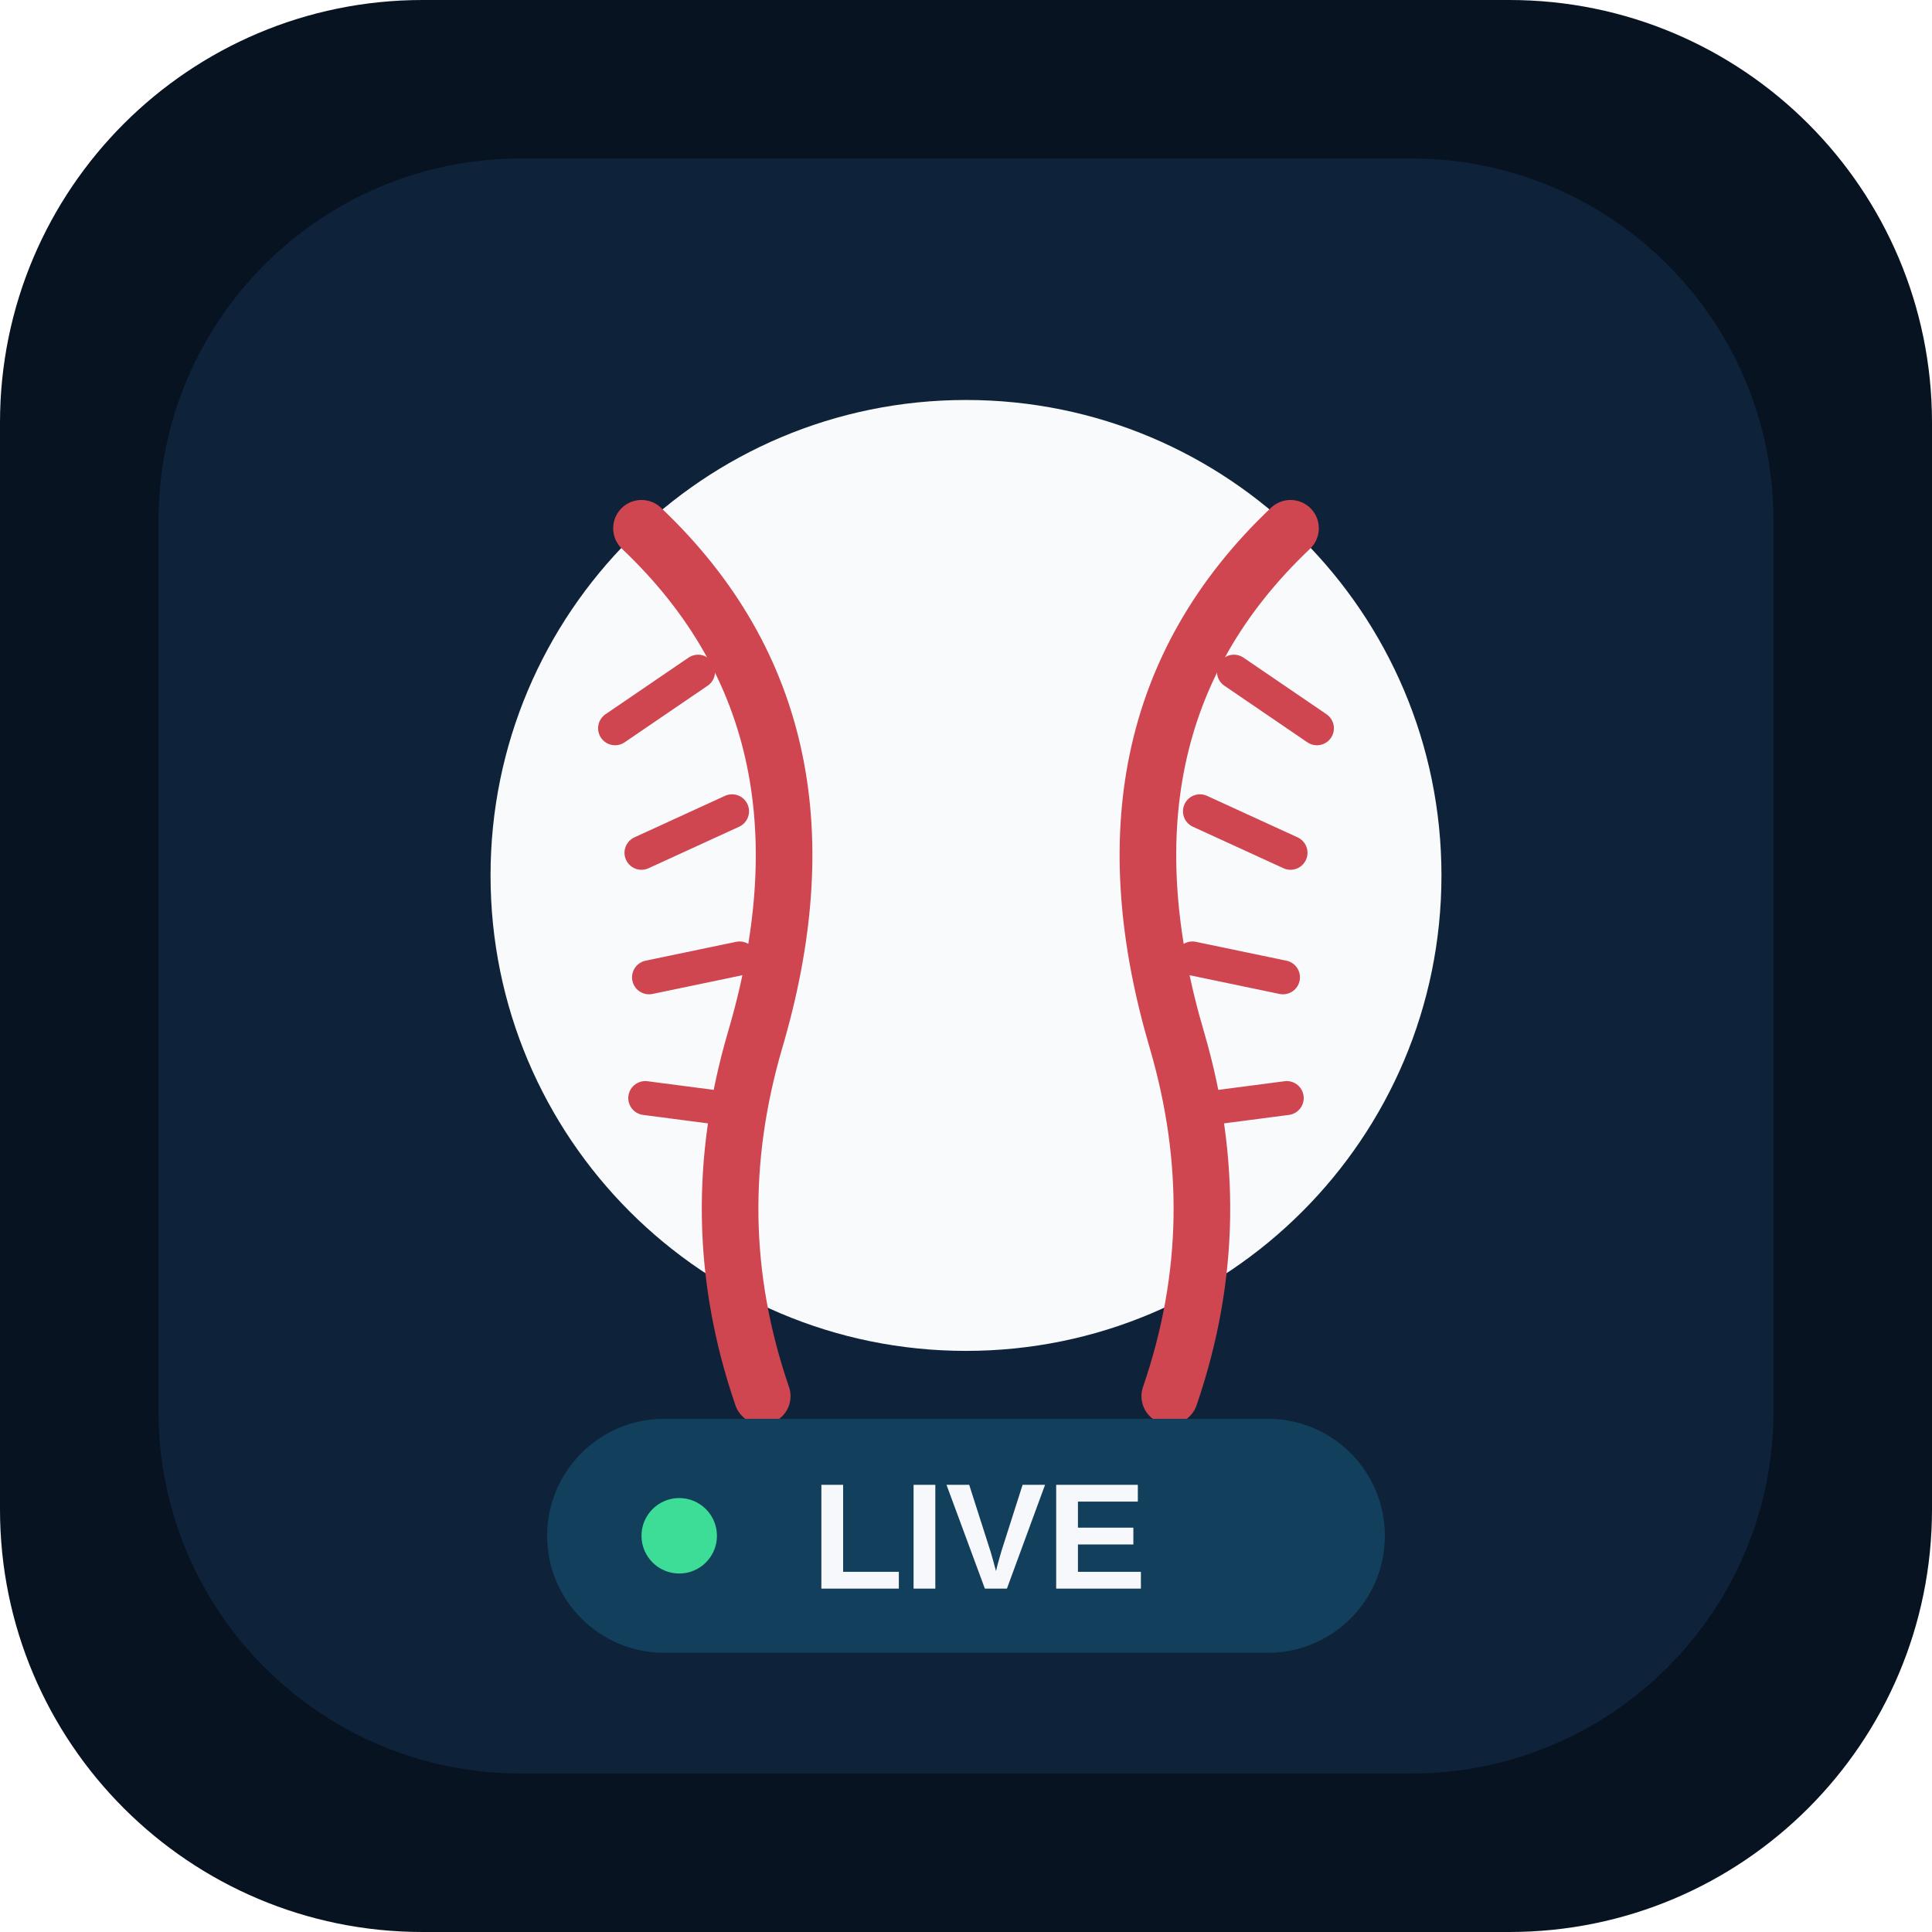
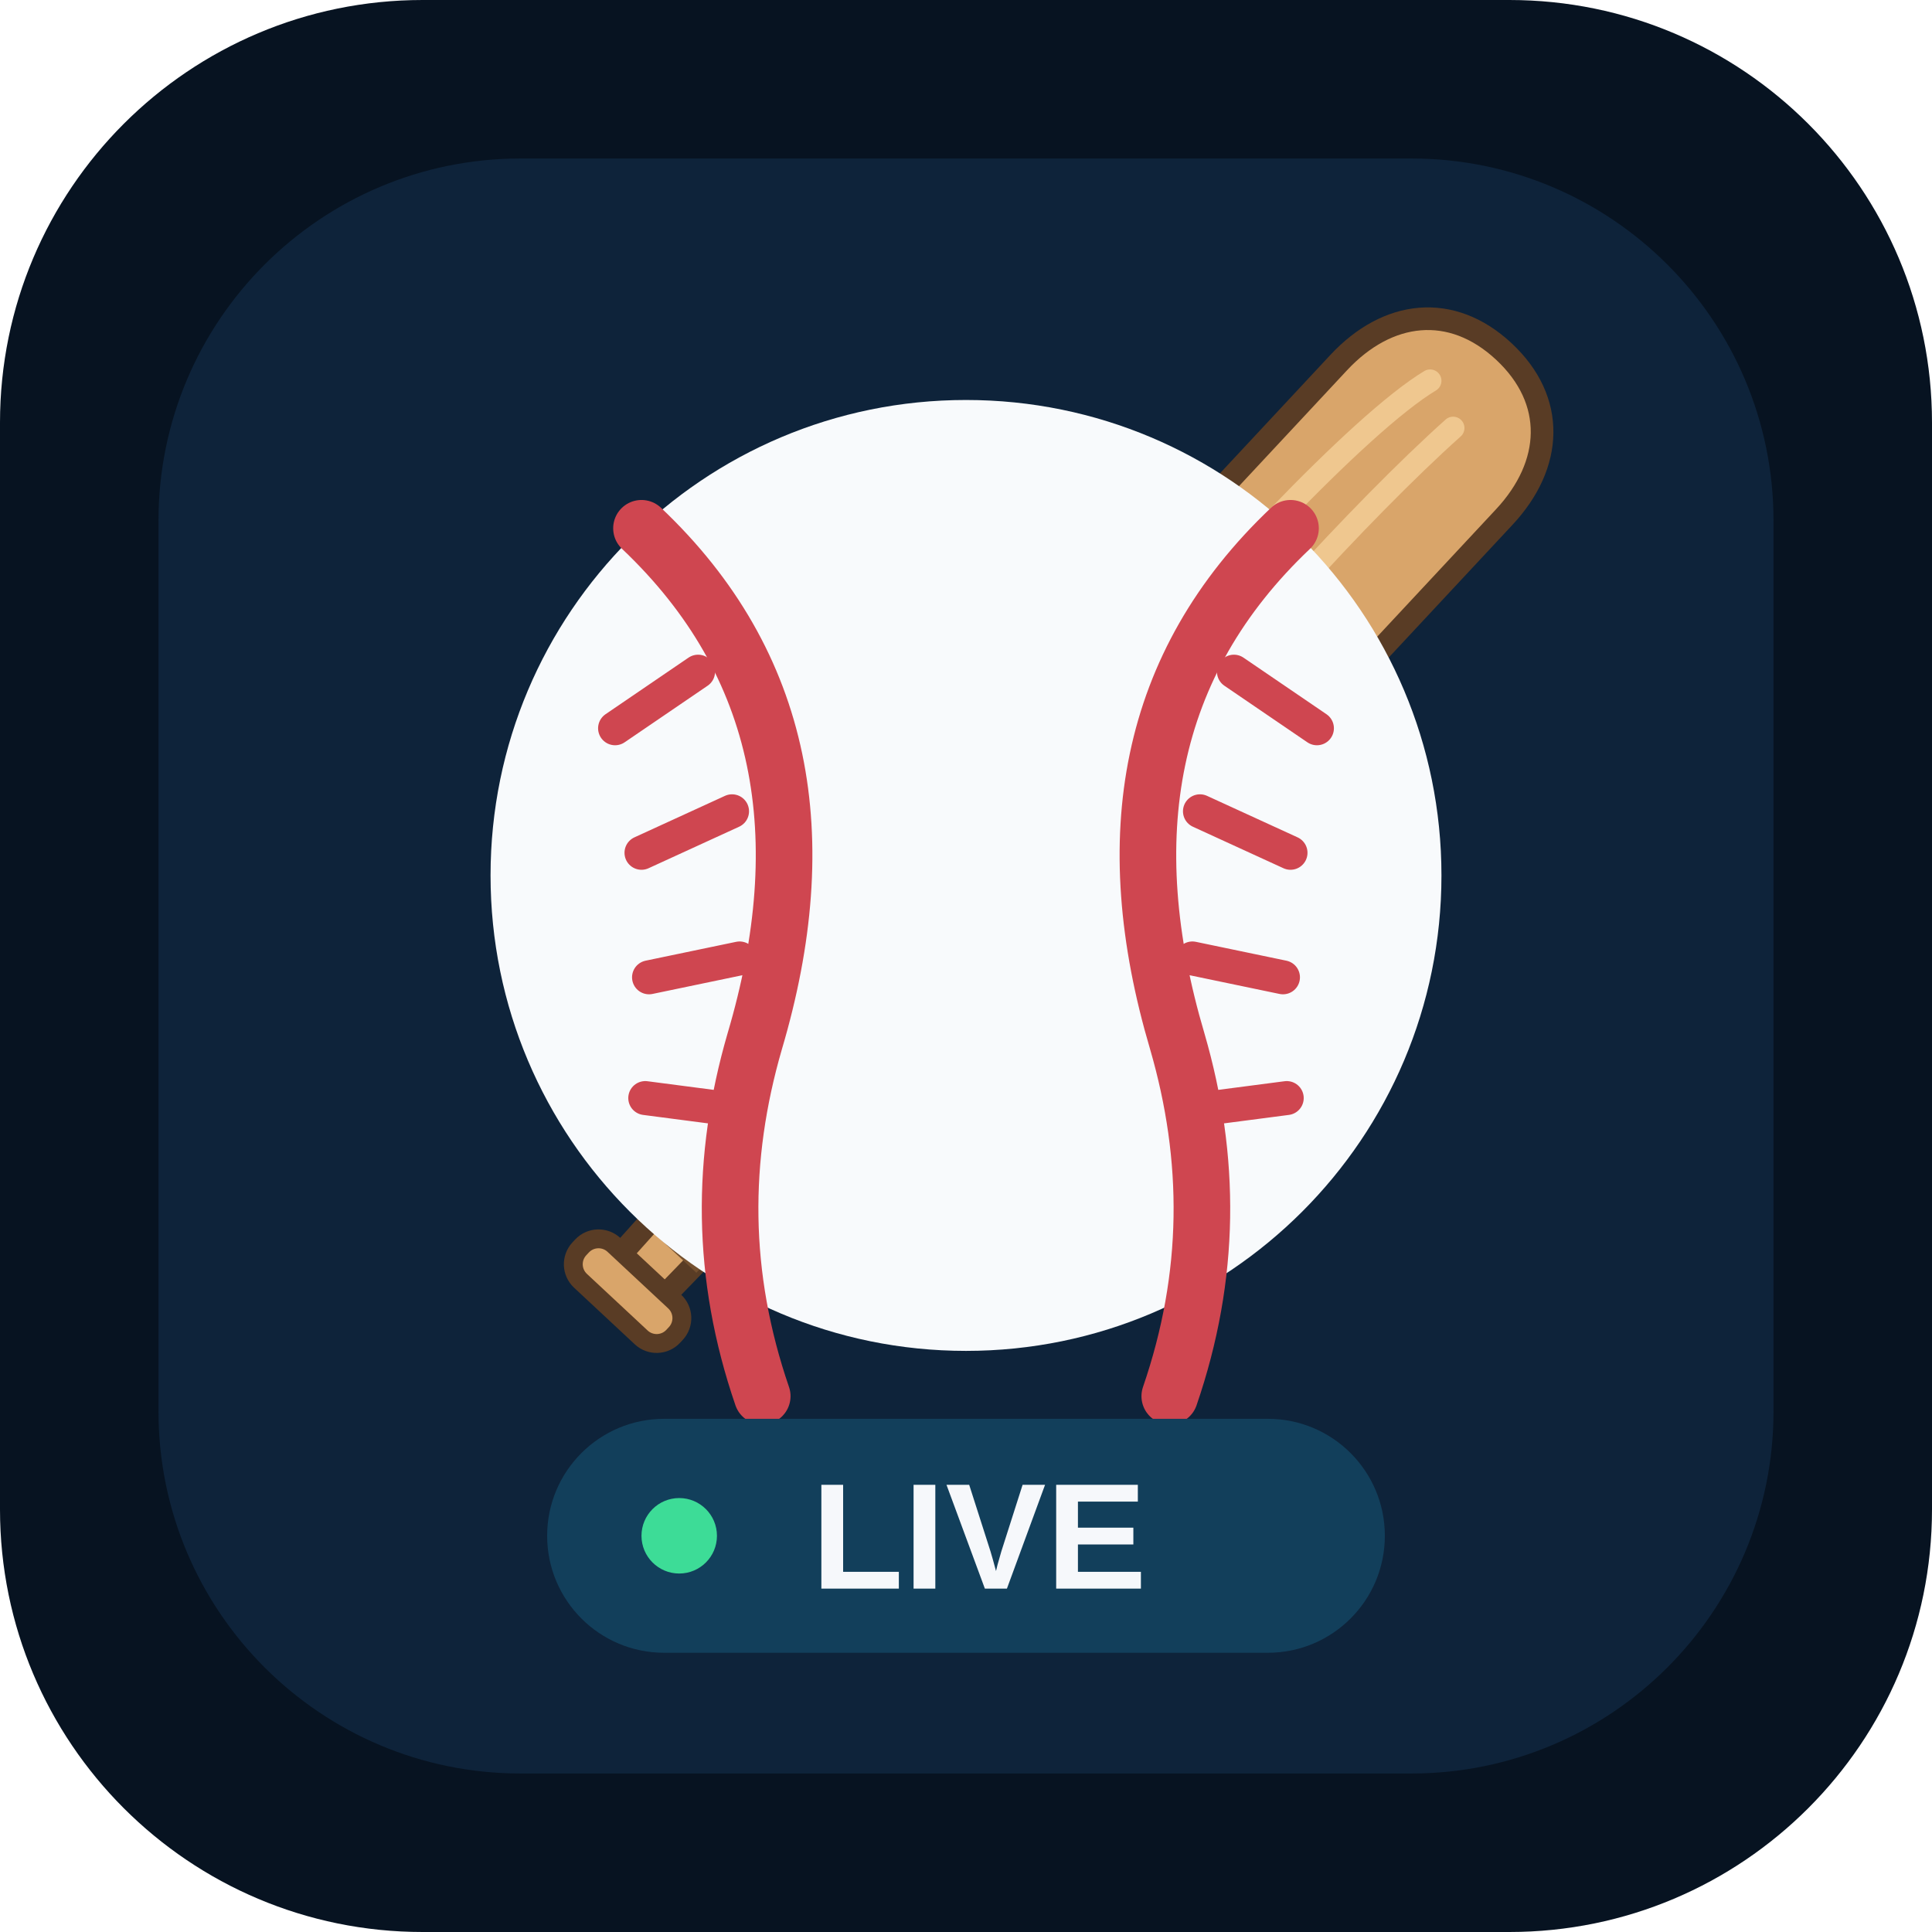
<svg xmlns="http://www.w3.org/2000/svg" viewBox="0 0 512 512">
  <rect width="512" height="512" rx="112" fill="#071321" />
  <rect x="42" y="42" width="428" height="428" rx="96" fill="#0e233a" />
+   <g transform="rotate(43 256 246)">
+     <path d="M256 37c-19 0-30 13-30 32v107c0 34 17 63 20 91l2 105h16l2-105c3-28 20-57 20-91V69c0-19-11-32-30-32Z" fill="#d9a56a" stroke="#593c25" stroke-width="6" />
+     <path d="M247 56c-6 21-6 81-3 125m16-120c-3 33-2 88 1 116" fill="none" stroke="#efc78f" stroke-width="6" stroke-linecap="round" />
+     <path d="M246 323h20m-20 12h20m-20 12h20m-20 12h20" stroke="#74502f" stroke-width="5" />
+     <rect x="239" y="371" width="34" height="13" rx="6" fill="#d9a56a" stroke="#593c25" stroke-width="5" />
+   </g>
  <circle cx="256" cy="232" r="126" fill="#f8fafc" />
  <path d="M170 140c38 36 46 82 30 136-9 31-9 62 2 94" fill="none" stroke="#cf4650" stroke-width="15" stroke-linecap="round" />
  <path d="M342 140c-38 36-46 82-30 136 9 31 9 62-2 94" fill="none" stroke="#cf4650" stroke-width="15" stroke-linecap="round" />
  <g stroke="#cf4650" stroke-width="9" stroke-linecap="round">
    <path d="M185 178l-22 15" />
    <path d="M194 215l-24 11" />
    <path d="M196 254l-24 5" />
    <path d="M194 294l-23-3" />
    <path d="M327 178l22 15" />
    <path d="M318 215l24 11" />
    <path d="M316 254l24 5" />
    <path d="M318 294l23-3" />
  </g>
  <rect x="145" y="376" width="222" height="62" rx="31" fill="#123f5b" />
  <circle cx="180" cy="407" r="10" fill="#3ddc97" />
  <text x="215" y="421" font-family="Arial,Helvetica,sans-serif" font-size="40" font-weight="800" fill="#f6f8fb">LIVE</text>
</svg>
